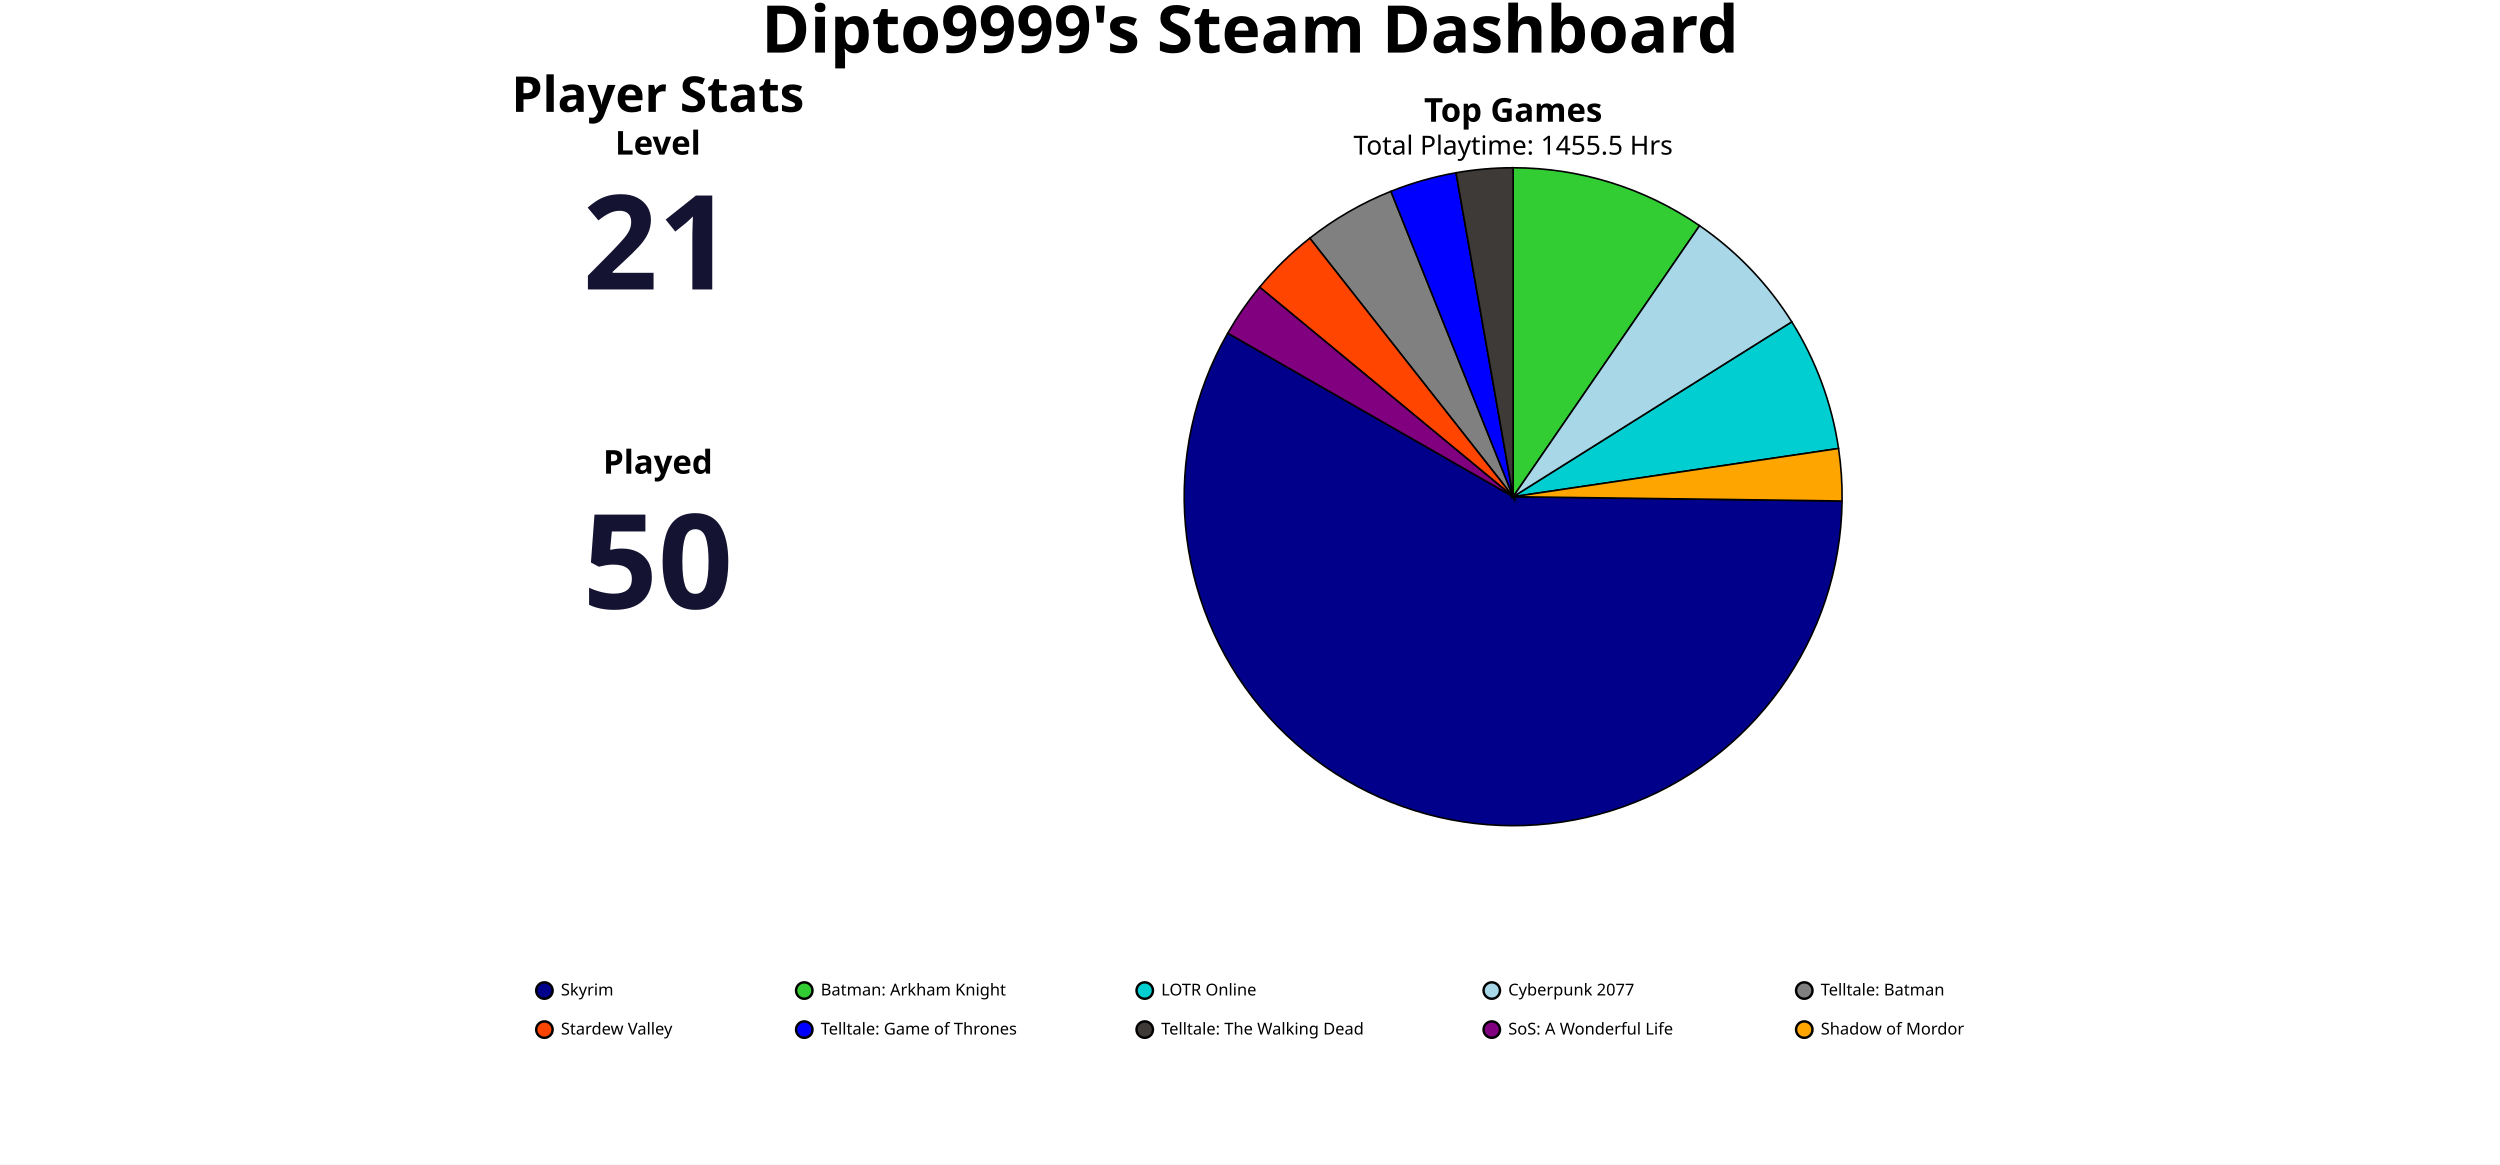
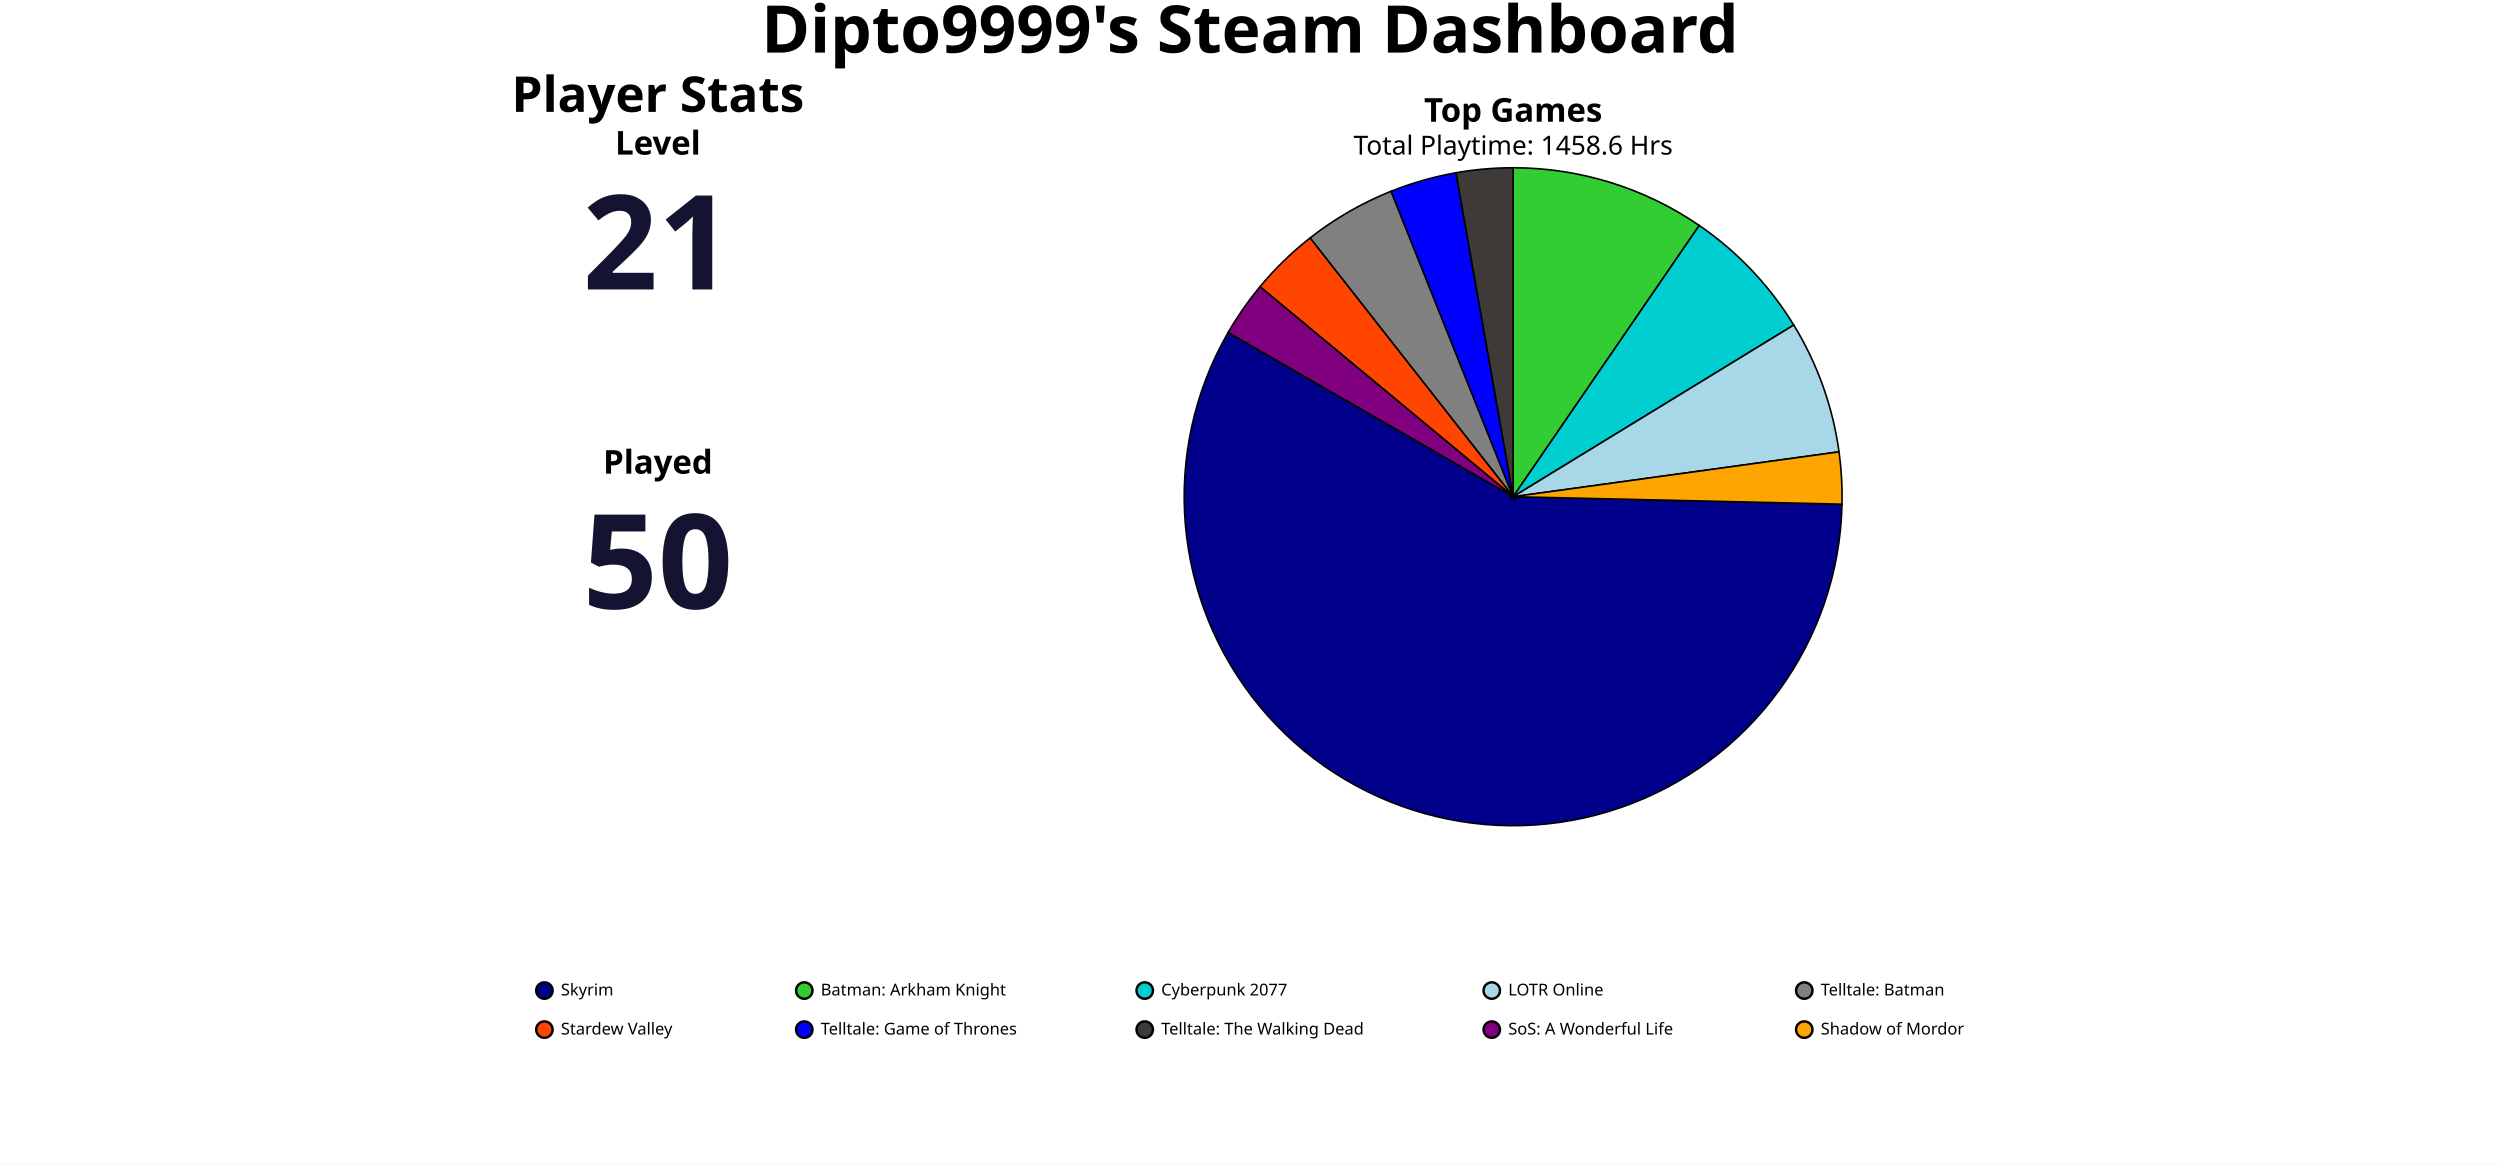
<svg xmlns="http://www.w3.org/2000/svg" version="1.1" class="marks" width="1520" height="708" viewBox="0 0 1520 708">
  <rect width="1520" height="708" fill="white" />
  <g fill="none" stroke-miterlimit="10" transform="translate(250,102)">
    <g class="mark-group role-frame root" role="graphics-object" aria-roledescription="group mark container">
      <g transform="translate(0,0)">
        <path class="background" aria-hidden="true" d="M0,0h0v0h0Z" />
        <g>
          <g class="mark-group role-scope concat_0_group" role="graphics-object" aria-roledescription="group mark container">
            <g transform="translate(0,0)">
              <path class="background" aria-hidden="true" d="M0,0h0v0h0Z" />
              <g>
                <g class="mark-group role-scope concat_0_concat_0_group" role="graphics-object" aria-roledescription="group mark container">
                  <g transform="translate(0,0)">
                    <path class="background" aria-hidden="true" d="M0,0h300v150h-300Z" stroke="#ddd" stroke-opacity="0" stroke-width="1.5" />
                    <g>
                      <g class="mark-text role-mark concat_0_concat_0_marks" role="graphics-object" aria-roledescription="text mark container">
                        <text aria-label="Metric: Level; Value: 21" role="graphics-symbol" aria-roledescription="text mark" text-anchor="middle" transform="translate(150,74)" font-family="sans-serif" font-size="80px" font-weight="bold" fill="#141331">21</text>
                      </g>
                      <g class="mark-group role-title">
                        <g transform="translate(150,-24)">
                          <path class="background" aria-hidden="true" d="M0,0h0v0h0Z" pointer-events="none" />
                          <g>
                            <g class="mark-text role-title-text" role="graphics-symbol" aria-roledescription="title" aria-label="Title text 'Level'" pointer-events="none">
                              <text text-anchor="middle" transform="translate(0,16)" font-family="sans-serif" font-size="20px" font-weight="bold" fill="#000" opacity="1">Level</text>
                            </g>
                          </g>
                          <path class="foreground" aria-hidden="true" d="" pointer-events="none" display="none" />
                        </g>
                      </g>
                    </g>
                    <path class="foreground" aria-hidden="true" d="" display="none" />
                  </g>
                </g>
                <g class="mark-group role-scope concat_0_concat_1_group" role="graphics-object" aria-roledescription="group mark container">
                  <g transform="translate(0,194)">
                    <path class="background" aria-hidden="true" d="M0,0h300v150h-300Z" stroke="#ddd" stroke-opacity="0" stroke-width="1.5" />
                    <g>
                      <g class="mark-text role-mark concat_0_concat_1_marks" role="graphics-object" aria-roledescription="text mark container">
                        <text aria-label="Metric: Played; Value: 50" role="graphics-symbol" aria-roledescription="text mark" text-anchor="middle" transform="translate(150,74)" font-family="sans-serif" font-size="80px" font-weight="bold" fill="#141331">50</text>
                      </g>
                      <g class="mark-group role-title">
                        <g transform="translate(150,-24)">
                          <path class="background" aria-hidden="true" d="M0,0h0v0h0Z" pointer-events="none" />
                          <g>
                            <g class="mark-text role-title-text" role="graphics-symbol" aria-roledescription="title" aria-label="Title text 'Played'" pointer-events="none">
                              <text text-anchor="middle" transform="translate(0,16)" font-family="sans-serif" font-size="20px" font-weight="bold" fill="#000" opacity="1">Played</text>
                            </g>
                          </g>
                          <path class="foreground" aria-hidden="true" d="" pointer-events="none" display="none" />
                        </g>
                      </g>
                    </g>
                    <path class="foreground" aria-hidden="true" d="" display="none" />
                  </g>
                </g>
                <g class="mark-group role-title">
                  <g transform="translate(150,-58)">
                    <path class="background" aria-hidden="true" d="M0,0h0v0h0Z" pointer-events="none" />
                    <g>
                      <g class="mark-text role-title-text" role="graphics-symbol" aria-roledescription="title" aria-label="Title text 'Player Stats'" pointer-events="none">
                        <text text-anchor="middle" transform="translate(0,24)" font-family="sans-serif" font-size="30px" font-weight="bold" fill="#000" opacity="1">Player Stats</text>
                      </g>
                    </g>
                    <path class="foreground" aria-hidden="true" d="" pointer-events="none" display="none" />
                  </g>
                </g>
              </g>
              <path class="foreground" aria-hidden="true" d="" display="none" />
            </g>
          </g>
          <g class="mark-group role-scope concat_1_group" role="graphics-object" aria-roledescription="group mark container">
            <g transform="translate(320,0)">
              <path class="background" aria-hidden="true" d="M0,0h700v400h-700Z" />
              <g>
                <g class="mark-arc role-mark concat_1_marks" role="graphics-object" aria-roledescription="arc mark container">
-                   <path aria-label="playtime_percentage: 58.08; name: Skyrim; Game: Skyrim; Time (Hrs): 845.3; Playtime (%): 58.08" role="graphics-symbol" aria-roledescription="arc mark" transform="translate(350,200)" d="M-173.529,-99.437A200,200,0,1,0,199.983,2.607L0,0Z" fill="#00008B" stroke="black" stroke-width="1" />
-                   <path aria-label="playtime_percentage: 9.59; name: Batman: Arkham Knight; Game: Batman: Arkham Knight; Time (Hrs): 139.7; Playtime (%): 9.59" role="graphics-symbol" aria-roledescription="arc mark" transform="translate(350,200)" d="M113.34,-164.785A200,200,0,0,0,0,-200L0,0Z" fill="#32CD32" stroke="black" stroke-width="1" />
-                   <path aria-label="playtime_percentage: 6.58; name: LOTR Online; Game: LOTR Online; Time (Hrs): 95.7; Playtime (%): 6.58" role="graphics-symbol" aria-roledescription="arc mark" transform="translate(350,200)" d="M197.838,-29.328A200,200,0,0,0,169.391,-106.332L0,0Z" fill="#00CED1" stroke="black" stroke-width="1" />
-                   <path aria-label="playtime_percentage: 6.49; name: Cyberpunk 2077; Game: Cyberpunk 2077; Time (Hrs): 94.5; Playtime (%): 6.49" role="graphics-symbol" aria-roledescription="arc mark" transform="translate(350,200)" d="M169.391,-106.332A200,200,0,0,0,113.34,-164.785L0,0Z" fill="#A8D7E7" stroke="black" stroke-width="1" />
-                   <path aria-label="playtime_percentage: 4.55; name: Telltale: Batman; Game: Telltale: Batman; Time (Hrs): 66.2; Playtime (%): 4.55" role="graphics-symbol" aria-roledescription="arc mark" transform="translate(350,200)" d="M-74.318,-185.679A200,200,0,0,0,-123.66,-157.188L0,0Z" fill="#808080" stroke="black" stroke-width="1" />
-                   <path aria-label="playtime_percentage: 3.4; name: Stardew Valley; Game: Stardew Valley; Time (Hrs): 49.5; Playtime (%): 3.40" role="graphics-symbol" aria-roledescription="arc mark" transform="translate(350,200)" d="M-123.66,-157.188A200,200,0,0,0,-154.172,-127.402L0,0Z" fill="#FF4500" stroke="black" stroke-width="1" />
-                   <path aria-label="playtime_percentage: 3.28; name: Telltale: Game of Thrones; Game: Telltale: Game of Thrones; Time (Hrs): 47.7; Playtime (%): 3.28" role="graphics-symbol" aria-roledescription="arc mark" transform="translate(350,200)" d="M-34.754,-196.957A200,200,0,0,0,-74.318,-185.679L0,0Z" fill="#0000FF" stroke="black" stroke-width="1" />
-                   <path aria-label="playtime_percentage: 2.78; name: Telltale: The Walking Dead; Game: Telltale: The Walking Dead; Time (Hrs): 40.5; Playtime (%): 2.78" role="graphics-symbol" aria-roledescription="arc mark" transform="translate(350,200)" d="M0,-200A200,200,0,0,0,-34.754,-196.957L0,0Z" fill="#3D3A38" stroke="black" stroke-width="1" />
-                   <path aria-label="playtime_percentage: 2.71; name: SoS: A Wonderful Life; Game: SoS: A Wonderful Life; Time (Hrs): 39.4; Playtime (%): 2.71" role="graphics-symbol" aria-roledescription="arc mark" transform="translate(350,200)" d="M-154.172,-127.402A200,200,0,0,0,-173.529,-99.437L0,0Z" fill="#800080" stroke="black" stroke-width="1" />
-                   <path aria-label="playtime_percentage: 2.55; name: Shadow of Mordor; Game: Shadow of Mordor; Time (Hrs): 37.0; Playtime (%): 2.55" role="graphics-symbol" aria-roledescription="arc mark" transform="translate(350,200)" d="M199.983,2.607A200,200,0,0,0,197.838,-29.328L0,0Z" fill="#FFA500" stroke="black" stroke-width="1" />
+                   <path aria-label="playtime_percentage: 57.95; name: Skyrim; Game: Skyrim; Time (Hrs): 845.3; Playtime (%): 57.95" role="graphics-symbol" aria-roledescription="arc mark" transform="translate(350,200)" d="M-173.299,-99.837A200,200,0,1,0,199.948,4.555L0,0Z" fill="#00008B" stroke="black" stroke-width="1" />
+                   <path aria-label="playtime_percentage: 9.57; name: Batman: Arkham Knight; Game: Batman: Arkham Knight; Time (Hrs): 139.7; Playtime (%): 9.57" role="graphics-symbol" aria-roledescription="arc mark" transform="translate(350,200)" d="M113.153,-164.913A200,200,0,0,0,0,-200L0,0Z" fill="#32CD32" stroke="black" stroke-width="1" />
+                   <path aria-label="playtime_percentage: 6.69; name: Cyberpunk 2077; Game: Cyberpunk 2077; Time (Hrs): 97.5; Playtime (%): 6.69" role="graphics-symbol" aria-roledescription="arc mark" transform="translate(350,200)" d="M170.604,-104.375A200,200,0,0,0,113.153,-164.913L0,0Z" fill="#00CED1" stroke="black" stroke-width="1" />
+                   <path aria-label="playtime_percentage: 6.56; name: LOTR Online; Game: LOTR Online; Time (Hrs): 95.7; Playtime (%): 6.56" role="graphics-symbol" aria-roledescription="arc mark" transform="translate(350,200)" d="M198.131,-27.281A200,200,0,0,0,170.604,-104.375L0,0Z" fill="#A8D7E7" stroke="black" stroke-width="1" />
+                   <path aria-label="playtime_percentage: 4.54; name: Telltale: Batman; Game: Telltale: Batman; Time (Hrs): 66.2; Playtime (%): 4.54" role="graphics-symbol" aria-roledescription="arc mark" transform="translate(350,200)" d="M-74.216,-185.72A200,200,0,0,0,-123.484,-157.327L0,0Z" fill="#808080" stroke="black" stroke-width="1" />
+                   <path aria-label="playtime_percentage: 3.39; name: Stardew Valley; Game: Stardew Valley; Time (Hrs): 49.5; Playtime (%): 3.39" role="graphics-symbol" aria-roledescription="arc mark" transform="translate(350,200)" d="M-123.484,-157.327A200,200,0,0,0,-153.954,-127.665L0,0Z" fill="#FF4500" stroke="black" stroke-width="1" />
+                   <path aria-label="playtime_percentage: 3.27; name: Telltale: Game of Thrones; Game: Telltale: Game of Thrones; Time (Hrs): 47.7; Playtime (%): 3.27" role="graphics-symbol" aria-roledescription="arc mark" transform="translate(350,200)" d="M-34.761,-196.956A200,200,0,0,0,-74.216,-185.72L0,0Z" fill="#0000FF" stroke="black" stroke-width="1" />
+                   <path aria-label="playtime_percentage: 2.78; name: Telltale: The Walking Dead; Game: Telltale: The Walking Dead; Time (Hrs): 40.5; Playtime (%): 2.78" role="graphics-symbol" aria-roledescription="arc mark" transform="translate(350,200)" d="M0,-200A200,200,0,0,0,-34.761,-196.956L0,0Z" fill="#3D3A38" stroke="black" stroke-width="1" />
+                   <path aria-label="playtime_percentage: 2.7; name: SoS: A Wonderful Life; Game: SoS: A Wonderful Life; Time (Hrs): 39.4; Playtime (%): 2.70" role="graphics-symbol" aria-roledescription="arc mark" transform="translate(350,200)" d="M-153.954,-127.665A200,200,0,0,0,-173.299,-99.837L0,0Z" fill="#800080" stroke="black" stroke-width="1" />
+                   <path aria-label="playtime_percentage: 2.54; name: Shadow of Mordor; Game: Shadow of Mordor; Time (Hrs): 37.0; Playtime (%): 2.54" role="graphics-symbol" aria-roledescription="arc mark" transform="translate(350,200)" d="M199.948,4.555A200,200,0,0,0,198.131,-27.281L0,0Z" fill="#FFA500" stroke="black" stroke-width="1" />
                </g>
                <g class="mark-group role-title">
                  <g transform="translate(350,-44)">
                    <path class="background" aria-hidden="true" d="M0,0h0v0h0Z" pointer-events="none" />
                    <g>
                      <g class="mark-text role-title-text" role="graphics-symbol" aria-roledescription="title" aria-label="Title text 'Top Games'" pointer-events="none">
                        <text text-anchor="middle" transform="translate(0,16)" font-family="sans-serif" font-size="20px" font-weight="bold" fill="#000" opacity="1">Top Games</text>
                      </g>
-                       <g class="mark-text role-title-subtitle" role="graphics-symbol" aria-roledescription="subtitle" aria-label="Subtitle text 'Total Playtime: 1455.5 Hrs'" pointer-events="none">
-                         <text text-anchor="middle" transform="translate(0,36)" font-family="sans-serif" font-size="16px" fill="#000" opacity="1">Total Playtime: 1455.5 Hrs</text>
+                       <g class="mark-text role-title-subtitle" role="graphics-symbol" aria-roledescription="subtitle" aria-label="Subtitle text 'Total Playtime: 1458.6 Hrs'" pointer-events="none">
+                         <text text-anchor="middle" transform="translate(0,36)" font-family="sans-serif" font-size="16px" fill="#000" opacity="1">Total Playtime: 1458.6 Hrs</text>
                      </g>
                    </g>
                    <path class="foreground" aria-hidden="true" d="" pointer-events="none" display="none" />
                  </g>
                </g>
              </g>
              <path class="foreground" aria-hidden="true" d="" display="none" />
            </g>
          </g>
-           <g class="mark-group role-legend" role="graphics-symbol" aria-roledescription="legend" aria-label="Symbol legend for fill color with 10 values: Skyrim, Batman: Arkham Knight, LOTR Online, Cyberpunk 2077, Telltale: Batman, ending with Shadow of Mordor">
+           <g class="mark-group role-legend" role="graphics-symbol" aria-roledescription="legend" aria-label="Symbol legend for fill color with 10 values: Skyrim, Batman: Arkham Knight, Cyberpunk 2077, LOTR Online, Telltale: Batman, ending with Shadow of Mordor">
            <g transform="translate(0,419)">
              <path class="background" aria-hidden="true" d="M0,0h1014v187h-1014Z" pointer-events="none" />
              <g>
                <g class="mark-group role-legend-entry">
                  <g transform="translate(75,75)">
                    <path class="background" aria-hidden="true" d="M0,0h0v0h0Z" pointer-events="none" />
                    <g>
                      <g class="mark-group role-scope" role="graphics-object" aria-roledescription="group mark container">
                        <g transform="translate(0,0.25)">
                          <path class="background" aria-hidden="true" d="M0,0h81.957v12.5h-81.957Z" pointer-events="none" opacity="1" />
                          <g>
                            <g class="mark-symbol role-legend-symbol" pointer-events="none">
                              <path transform="translate(6,6)" d="M5,0A5,5,0,1,1,-5,0A5,5,0,1,1,5,0" fill="#00008B" stroke="black" stroke-width="1.5" opacity="1" />
                            </g>
                            <g class="mark-text role-legend-label" pointer-events="none">
                              <text text-anchor="start" transform="translate(16,9)" font-family="sans-serif" font-size="10px" fill="#000" opacity="1">Skyrim</text>
                            </g>
                          </g>
                          <path class="foreground" aria-hidden="true" d="" pointer-events="none" display="none" />
                        </g>
                        <g transform="translate(158,0.25)">
                          <path class="background" aria-hidden="true" d="M0,0h130.316v12.5h-130.316Z" pointer-events="none" opacity="1" />
                          <g>
                            <g class="mark-symbol role-legend-symbol" pointer-events="none">
                              <path transform="translate(6,6)" d="M5,0A5,5,0,1,1,-5,0A5,5,0,1,1,5,0" fill="#32CD32" stroke="black" stroke-width="1.5" opacity="1" />
                            </g>
                            <g class="mark-text role-legend-label" pointer-events="none">
                              <text text-anchor="start" transform="translate(16,9)" font-family="sans-serif" font-size="10px" fill="#000" opacity="1">Batman: Arkham Knight</text>
                            </g>
                          </g>
                          <path class="foreground" aria-hidden="true" d="" pointer-events="none" display="none" />
                        </g>
                        <g transform="translate(365,0.25)">
                          <path class="background" aria-hidden="true" d="M0,0h134.394v12.5h-134.394Z" pointer-events="none" opacity="1" />
                          <g>
                            <g class="mark-symbol role-legend-symbol" pointer-events="none">
                              <path transform="translate(6,6)" d="M5,0A5,5,0,1,1,-5,0A5,5,0,1,1,5,0" fill="#00CED1" stroke="black" stroke-width="1.5" opacity="1" />
                            </g>
                            <g class="mark-text role-legend-label" pointer-events="none">
-                               <text text-anchor="start" transform="translate(16,9)" font-family="sans-serif" font-size="10px" fill="#000" opacity="1">LOTR Online</text>
+                               <text text-anchor="start" transform="translate(16,9)" font-family="sans-serif" font-size="10px" fill="#000" opacity="1">Cyberpunk 2077</text>
                            </g>
                          </g>
                          <path class="foreground" aria-hidden="true" d="" pointer-events="none" display="none" />
                        </g>
                        <g transform="translate(576,0.25)">
                          <path class="background" aria-hidden="true" d="M0,0h113.1v12.5h-113.1Z" pointer-events="none" opacity="1" />
                          <g>
                            <g class="mark-symbol role-legend-symbol" pointer-events="none">
                              <path transform="translate(6,6)" d="M5,0A5,5,0,1,1,-5,0A5,5,0,1,1,5,0" fill="#A8D7E7" stroke="black" stroke-width="1.5" opacity="1" />
                            </g>
                            <g class="mark-text role-legend-label" pointer-events="none">
-                               <text text-anchor="start" transform="translate(16,9)" font-family="sans-serif" font-size="10px" fill="#000" opacity="1">Cyberpunk 2077</text>
+                               <text text-anchor="start" transform="translate(16,9)" font-family="sans-serif" font-size="10px" fill="#000" opacity="1">LOTR Online</text>
                            </g>
                          </g>
                          <path class="foreground" aria-hidden="true" d="" pointer-events="none" display="none" />
                        </g>
                        <g transform="translate(766,0.25)">
                          <path class="background" aria-hidden="true" d="M0,0h97.709v12.5h-97.709Z" pointer-events="none" opacity="1" />
                          <g>
                            <g class="mark-symbol role-legend-symbol" pointer-events="none">
                              <path transform="translate(6,6)" d="M5,0A5,5,0,1,1,-5,0A5,5,0,1,1,5,0" fill="#808080" stroke="black" stroke-width="1.5" opacity="1" />
                            </g>
                            <g class="mark-text role-legend-label" pointer-events="none">
                              <text text-anchor="start" transform="translate(16,9)" font-family="sans-serif" font-size="10px" fill="#000" opacity="1">Telltale: Batman</text>
                            </g>
                          </g>
                          <path class="foreground" aria-hidden="true" d="" pointer-events="none" display="none" />
                        </g>
                        <g transform="translate(0,24)">
                          <path class="background" aria-hidden="true" d="M0,0h81.957v12.5h-81.957Z" pointer-events="none" opacity="1" />
                          <g>
                            <g class="mark-symbol role-legend-symbol" pointer-events="none">
                              <path transform="translate(6,6)" d="M5,0A5,5,0,1,1,-5,0A5,5,0,1,1,5,0" fill="#FF4500" stroke="black" stroke-width="1.5" opacity="1" />
                            </g>
                            <g class="mark-text role-legend-label" pointer-events="none">
                              <text text-anchor="start" transform="translate(16,9)" font-family="sans-serif" font-size="10px" fill="#000" opacity="1">Stardew Valley</text>
                            </g>
                          </g>
                          <path class="foreground" aria-hidden="true" d="" pointer-events="none" display="none" />
                        </g>
                        <g transform="translate(158,24)">
                          <path class="background" aria-hidden="true" d="M0,0h130.316v12.5h-130.316Z" pointer-events="none" opacity="1" />
                          <g>
                            <g class="mark-symbol role-legend-symbol" pointer-events="none">
                              <path transform="translate(6,6)" d="M5,0A5,5,0,1,1,-5,0A5,5,0,1,1,5,0" fill="#0000FF" stroke="black" stroke-width="1.5" opacity="1" />
                            </g>
                            <g class="mark-text role-legend-label" pointer-events="none">
                              <text text-anchor="start" transform="translate(16,9)" font-family="sans-serif" font-size="10px" fill="#000" opacity="1">Telltale: Game of Thrones</text>
                            </g>
                          </g>
                          <path class="foreground" aria-hidden="true" d="" pointer-events="none" display="none" />
                        </g>
                        <g transform="translate(365,24)">
                          <path class="background" aria-hidden="true" d="M0,0h134.394v12.5h-134.394Z" pointer-events="none" opacity="1" />
                          <g>
                            <g class="mark-symbol role-legend-symbol" pointer-events="none">
                              <path transform="translate(6,6)" d="M5,0A5,5,0,1,1,-5,0A5,5,0,1,1,5,0" fill="#3D3A38" stroke="black" stroke-width="1.5" opacity="1" />
                            </g>
                            <g class="mark-text role-legend-label" pointer-events="none">
                              <text text-anchor="start" transform="translate(16,9)" font-family="sans-serif" font-size="10px" fill="#000" opacity="1">Telltale: The Walking Dead</text>
                            </g>
                          </g>
                          <path class="foreground" aria-hidden="true" d="" pointer-events="none" display="none" />
                        </g>
                        <g transform="translate(576,24)">
                          <path class="background" aria-hidden="true" d="M0,0h113.1v12.5h-113.1Z" pointer-events="none" opacity="1" />
                          <g>
                            <g class="mark-symbol role-legend-symbol" pointer-events="none">
                              <path transform="translate(6,6)" d="M5,0A5,5,0,1,1,-5,0A5,5,0,1,1,5,0" fill="#800080" stroke="black" stroke-width="1.5" opacity="1" />
                            </g>
                            <g class="mark-text role-legend-label" pointer-events="none">
                              <text text-anchor="start" transform="translate(16,9)" font-family="sans-serif" font-size="10px" fill="#000" opacity="1">SoS: A Wonderful Life</text>
                            </g>
                          </g>
                          <path class="foreground" aria-hidden="true" d="" pointer-events="none" display="none" />
                        </g>
                        <g transform="translate(766,24)">
                          <path class="background" aria-hidden="true" d="M0,0h97.709v12.5h-97.709Z" pointer-events="none" opacity="1" />
                          <g>
                            <g class="mark-symbol role-legend-symbol" pointer-events="none">
                              <path transform="translate(6,6)" d="M5,0A5,5,0,1,1,-5,0A5,5,0,1,1,5,0" fill="#FFA500" stroke="black" stroke-width="1.5" opacity="1" />
                            </g>
                            <g class="mark-text role-legend-label" pointer-events="none">
                              <text text-anchor="start" transform="translate(16,9)" font-family="sans-serif" font-size="10px" fill="#000" opacity="1">Shadow of Mordor</text>
                            </g>
                          </g>
                          <path class="foreground" aria-hidden="true" d="" pointer-events="none" display="none" />
                        </g>
                      </g>
                    </g>
                    <path class="foreground" aria-hidden="true" d="" pointer-events="none" display="none" />
                  </g>
                </g>
              </g>
              <path class="foreground" aria-hidden="true" d="" pointer-events="none" display="none" />
            </g>
          </g>
          <g class="mark-group role-title">
            <g transform="translate(510,-102)">
              <path class="background" aria-hidden="true" d="M0,0h0v0h0Z" pointer-events="none" />
              <g>
                <g class="mark-text role-title-text" role="graphics-symbol" aria-roledescription="title" aria-label="Title text 'Dipto9999's Steam Dashboard'" pointer-events="none">
                  <text text-anchor="middle" transform="translate(0,32)" font-family="sans-serif" font-size="40px" font-weight="bold" fill="#000" opacity="1">Dipto9999's Steam Dashboard</text>
                </g>
              </g>
              <path class="foreground" aria-hidden="true" d="" pointer-events="none" display="none" />
            </g>
          </g>
        </g>
        <path class="foreground" aria-hidden="true" d="" display="none" />
      </g>
    </g>
  </g>
</svg>
